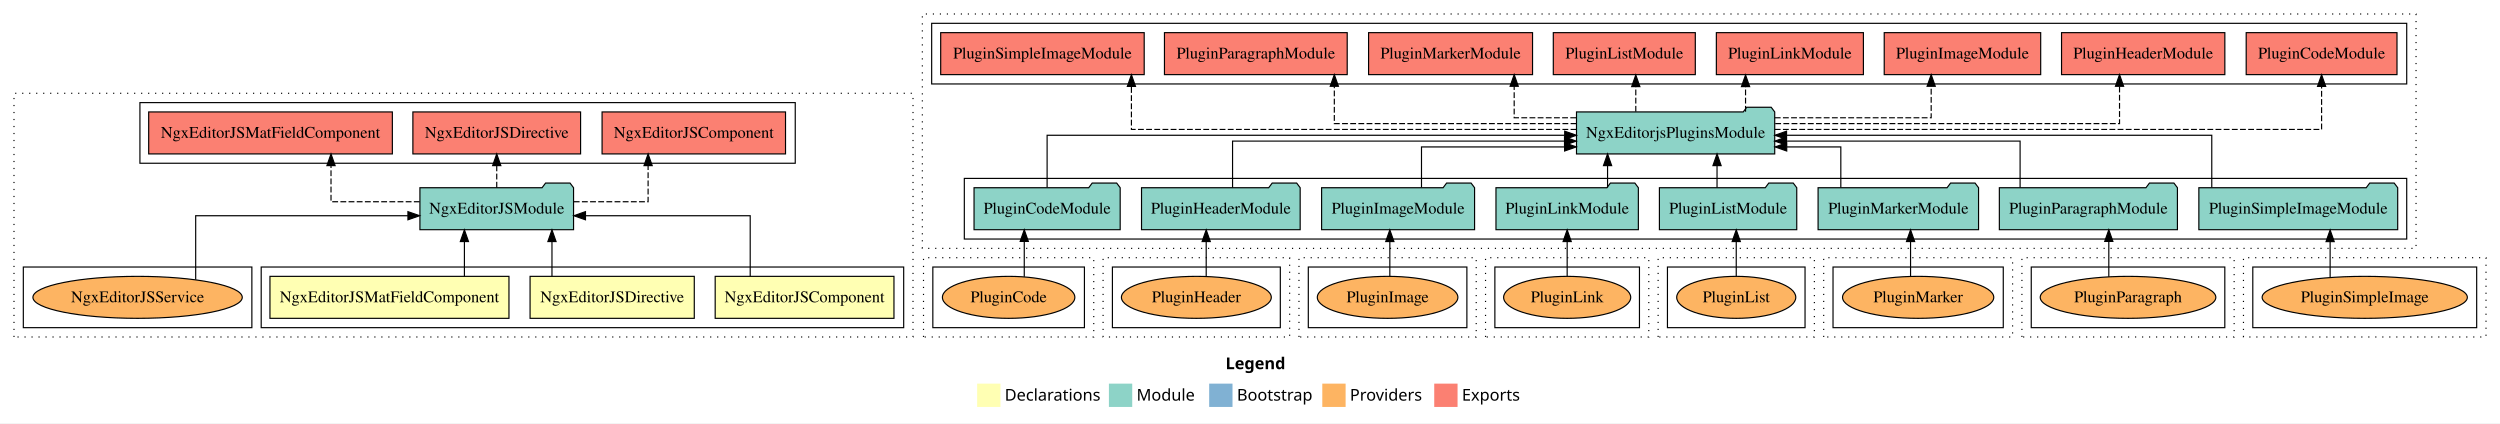
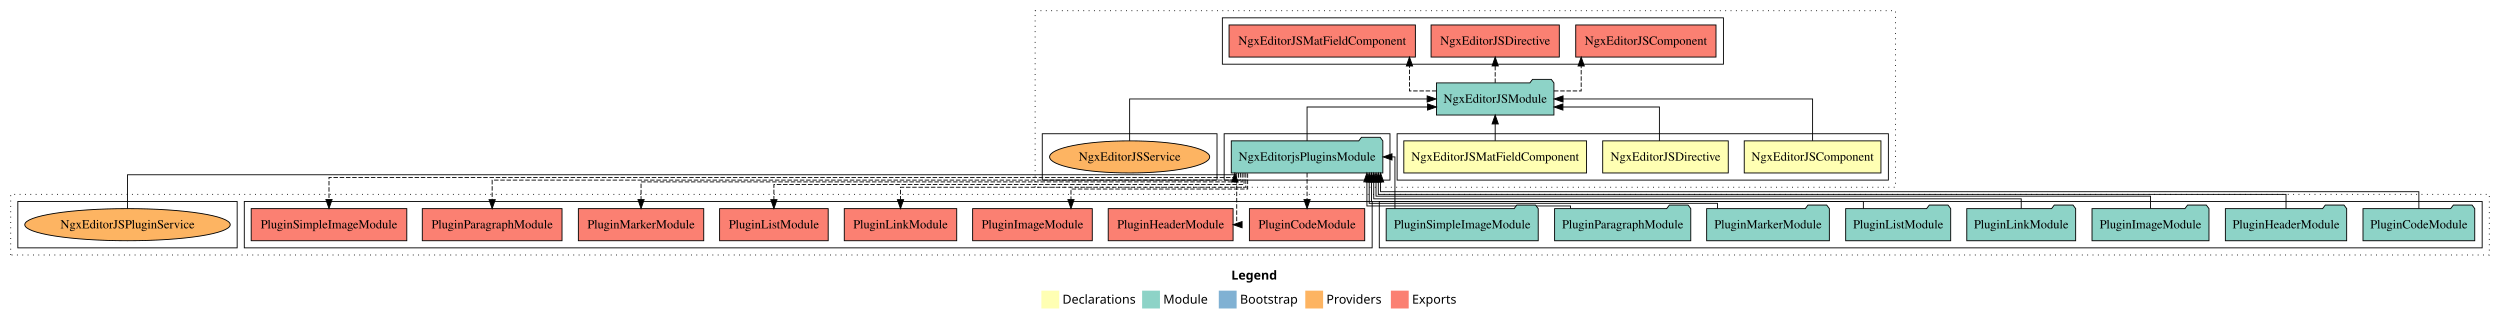
- <svg xmlns="http://www.w3.org/2000/svg" width="2144pt" height="363pt" viewBox="0.00 0.00 2144.00 363.00">
-   <g id="graph0" class="graph" transform="scale(1 1) rotate(0) translate(4 359)">
-     <polygon fill="#ffffff" stroke="transparent" points="-4,4 -4,-359 2140,-359 2140,4 -4,4" />
-     <text text-anchor="start" x="1047.009" y="-42.4" font-family="sans-serif" font-weight="bold" font-size="14.00" fill="#000000">Legend</text>
-     <polygon fill="#ffffb3" stroke="transparent" points="834,-10 834,-30 854,-30 854,-10 834,-10" />
-     <text text-anchor="start" x="857.629" y="-15.4" font-family="sans-serif" font-size="14.00" fill="#000000">  Declarations</text>
-     <polygon fill="#8dd3c7" stroke="transparent" points="947,-10 947,-30 967,-30 967,-10 947,-10" />
-     <text text-anchor="start" x="970.725" y="-15.4" font-family="sans-serif" font-size="14.00" fill="#000000">  Module</text>
-     <polygon fill="#80b1d3" stroke="transparent" points="1033,-10 1033,-30 1053,-30 1053,-10 1033,-10" />
-     <text text-anchor="start" x="1056.781" y="-15.4" font-family="sans-serif" font-size="14.00" fill="#000000">  Bootstrap</text>
-     <polygon fill="#fdb462" stroke="transparent" points="1130,-10 1130,-30 1150,-30 1150,-10 1130,-10" />
-     <text text-anchor="start" x="1153.673" y="-15.4" font-family="sans-serif" font-size="14.00" fill="#000000">  Providers</text>
-     <polygon fill="#fb8072" stroke="transparent" points="1226,-10 1226,-30 1246,-30 1246,-10 1226,-10" />
-     <text text-anchor="start" x="1249.726" y="-15.4" font-family="sans-serif" font-size="14.00" fill="#000000">  Exports</text>
+ <svg xmlns="http://www.w3.org/2000/svg" width="2804pt" height="360pt" viewBox="0.00 0.00 2804.00 360.00">
+   <g id="graph0" class="graph" transform="scale(1 1) rotate(0) translate(4 356)">
+     <polygon fill="#ffffff" stroke="transparent" points="-4,4 -4,-356 2800,-356 2800,4 -4,4" />
+     <text text-anchor="start" x="1377.009" y="-42.4" font-family="sans-serif" font-weight="bold" font-size="14.00" fill="#000000">Legend</text>
+     <polygon fill="#ffffb3" stroke="transparent" points="1164,-10 1164,-30 1184,-30 1184,-10 1164,-10" />
+     <text text-anchor="start" x="1187.629" y="-15.4" font-family="sans-serif" font-size="14.00" fill="#000000">  Declarations</text>
+     <polygon fill="#8dd3c7" stroke="transparent" points="1277,-10 1277,-30 1297,-30 1297,-10 1277,-10" />
+     <text text-anchor="start" x="1300.725" y="-15.4" font-family="sans-serif" font-size="14.00" fill="#000000">  Module</text>
+     <polygon fill="#80b1d3" stroke="transparent" points="1363,-10 1363,-30 1383,-30 1383,-10 1363,-10" />
+     <text text-anchor="start" x="1386.781" y="-15.4" font-family="sans-serif" font-size="14.00" fill="#000000">  Bootstrap</text>
+     <polygon fill="#fdb462" stroke="transparent" points="1460,-10 1460,-30 1480,-30 1480,-10 1460,-10" />
+     <text text-anchor="start" x="1483.673" y="-15.4" font-family="sans-serif" font-size="14.00" fill="#000000">  Providers</text>
+     <polygon fill="#fb8072" stroke="transparent" points="1556,-10 1556,-30 1576,-30 1576,-10 1556,-10" />
+     <text text-anchor="start" x="1579.726" y="-15.4" font-family="sans-serif" font-size="14.00" fill="#000000">  Exports</text>
    <g id="clust1" class="cluster">
-       <polygon fill="none" stroke="#000000" stroke-dasharray="1,5" points="8,-70 8,-279 779,-279 779,-70 8,-70" />
+       <polygon fill="none" stroke="#000000" stroke-dasharray="1,5" points="1157,-146 1157,-344 2122,-344 2122,-146 1157,-146" />
    </g>
    <g id="clust2" class="cluster">
-       <polygon fill="none" stroke="#000000" points="220,-78 220,-130 771,-130 771,-78 220,-78" />
+       <polygon fill="none" stroke="#000000" points="1563,-154 1563,-206 2114,-206 2114,-154 1563,-154" />
+     </g>
+     <g id="clust6" class="cluster">
+       <polygon fill="none" stroke="#000000" points="1369,-154 1369,-206 1555,-206 1555,-154 1369,-154" />
    </g>
    <g id="clust7" class="cluster">
-       <polygon fill="none" stroke="#000000" points="116,-219 116,-271 678,-271 678,-219 116,-219" />
+       <polygon fill="none" stroke="#000000" points="1367,-284 1367,-336 1929,-336 1929,-284 1367,-284" />
    </g>
    <g id="clust9" class="cluster">
-       <polygon fill="none" stroke="#000000" points="16,-78 16,-130 212,-130 212,-78 16,-78" />
+       <polygon fill="none" stroke="#000000" points="1165,-154 1165,-206 1361,-206 1361,-154 1165,-154" />
    </g>
    <g id="clust10" class="cluster">
-       <polygon fill="none" stroke="#000000" stroke-dasharray="1,5" points="787,-146 787,-347 2068,-347 2068,-146 787,-146" />
+       <polygon fill="none" stroke="#000000" stroke-dasharray="1,5" points="8,-70 8,-138 2788,-138 2788,-70 8,-70" />
    </g>
    <g id="clust12" class="cluster">
-       <polygon fill="none" stroke="#000000" points="823,-154 823,-206 2060,-206 2060,-154 823,-154" />
+       <polygon fill="none" stroke="#000000" points="1543,-78 1543,-130 2780,-130 2780,-78 1543,-78" />
    </g>
    <g id="clust13" class="cluster">
-       <polygon fill="none" stroke="#000000" points="795,-287 795,-339 2060,-339 2060,-287 795,-287" />
-     </g>
-     <g id="clust16" class="cluster">
-       <polygon fill="none" stroke="#000000" stroke-dasharray="1,5" points="788,-70 788,-138 934,-138 934,-70 788,-70" />
-     </g>
-     <g id="clust21" class="cluster">
-       <polygon fill="none" stroke="#000000" points="796,-78 796,-130 926,-130 926,-78 796,-78" />
-     </g>
-     <g id="clust22" class="cluster">
-       <polygon fill="none" stroke="#000000" stroke-dasharray="1,5" points="942,-70 942,-138 1102,-138 1102,-70 942,-70" />
-     </g>
-     <g id="clust27" class="cluster">
-       <polygon fill="none" stroke="#000000" points="950,-78 950,-130 1094,-130 1094,-78 950,-78" />
-     </g>
-     <g id="clust28" class="cluster">
-       <polygon fill="none" stroke="#000000" stroke-dasharray="1,5" points="1110,-70 1110,-138 1262,-138 1262,-70 1110,-70" />
-     </g>
-     <g id="clust33" class="cluster">
-       <polygon fill="none" stroke="#000000" points="1118,-78 1118,-130 1254,-130 1254,-78 1118,-78" />
-     </g>
-     <g id="clust34" class="cluster">
-       <polygon fill="none" stroke="#000000" stroke-dasharray="1,5" points="1270,-70 1270,-138 1410,-138 1410,-70 1270,-70" />
-     </g>
-     <g id="clust39" class="cluster">
-       <polygon fill="none" stroke="#000000" points="1278,-78 1278,-130 1402,-130 1402,-78 1278,-78" />
-     </g>
-     <g id="clust40" class="cluster">
-       <polygon fill="none" stroke="#000000" stroke-dasharray="1,5" points="1418,-70 1418,-138 1552,-138 1552,-70 1418,-70" />
-     </g>
-     <g id="clust45" class="cluster">
-       <polygon fill="none" stroke="#000000" points="1426,-78 1426,-130 1544,-130 1544,-78 1426,-78" />
-     </g>
-     <g id="clust46" class="cluster">
-       <polygon fill="none" stroke="#000000" stroke-dasharray="1,5" points="1560,-70 1560,-138 1722,-138 1722,-70 1560,-70" />
-     </g>
-     <g id="clust51" class="cluster">
-       <polygon fill="none" stroke="#000000" points="1568,-78 1568,-130 1714,-130 1714,-78 1568,-78" />
-     </g>
-     <g id="clust52" class="cluster">
-       <polygon fill="none" stroke="#000000" stroke-dasharray="1,5" points="1730,-70 1730,-138 1912,-138 1912,-70 1730,-70" />
-     </g>
-     <g id="clust57" class="cluster">
-       <polygon fill="none" stroke="#000000" points="1738,-78 1738,-130 1904,-130 1904,-78 1738,-78" />
-     </g>
-     <g id="clust58" class="cluster">
-       <polygon fill="none" stroke="#000000" stroke-dasharray="1,5" points="1920,-70 1920,-138 2128,-138 2128,-70 1920,-70" />
-     </g>
-     <g id="clust63" class="cluster">
-       <polygon fill="none" stroke="#000000" points="1928,-78 1928,-130 2120,-130 2120,-78 1928,-78" />
+       <polygon fill="none" stroke="#000000" points="270,-78 270,-130 1535,-130 1535,-78 270,-78" />
+     </g>
+     <g id="clust15" class="cluster">
+       <polygon fill="none" stroke="#000000" points="16,-78 16,-130 262,-130 262,-78 16,-78" />
    </g>
    <g id="node1" class="node">
-       <polygon fill="#ffffb3" stroke="#000000" points="762.661,-122 609.339,-122 609.339,-86 762.661,-86 762.661,-122" />
-       <text text-anchor="middle" x="686" y="-99.8" font-family="Times,serif" font-size="14.00" fill="#000000">NgxEditorJSComponent</text>
+       <polygon fill="#ffffb3" stroke="#000000" points="2105.661,-198 1952.339,-198 1952.339,-162 2105.661,-162 2105.661,-198" />
+       <text text-anchor="middle" x="2029" y="-175.8" font-family="Times,serif" font-size="14.00" fill="#000000">NgxEditorJSComponent</text>
    </g>
    <g id="node4" class="node">
-       <polygon fill="#8dd3c7" stroke="#000000" points="487.878,-198 484.878,-202 463.878,-202 460.878,-198 356.122,-198 356.122,-162 487.878,-162 487.878,-198" />
-       <text text-anchor="middle" x="422" y="-175.8" font-family="Times,serif" font-size="14.00" fill="#000000">NgxEditorJSModule</text>
+       <polygon fill="#8dd3c7" stroke="#000000" points="1738.878,-263 1735.878,-267 1714.878,-267 1711.878,-263 1607.122,-263 1607.122,-227 1738.878,-227 1738.878,-263" />
+       <text text-anchor="middle" x="1673" y="-240.8" font-family="Times,serif" font-size="14.00" fill="#000000">NgxEditorJSModule</text>
    </g>
    <g id="edge1" class="edge">
-       <path fill="none" stroke="#000000" d="M639.375,-122.027C639.375,-142.767 639.375,-174 639.375,-174 639.375,-174 498.105,-174 498.105,-174" />
-       <polygon fill="#000000" stroke="#000000" points="498.105,-170.5 488.105,-174 498.105,-177.5 498.105,-170.5" />
+       <path fill="none" stroke="#000000" d="M2029,-198.106C2029,-217.339 2029,-245 2029,-245 2029,-245 1749.127,-245 1749.127,-245" />
+       <polygon fill="#000000" stroke="#000000" points="1749.127,-241.5 1739.127,-245 1749.127,-248.5 1749.127,-241.5" />
    </g>
    <g id="node2" class="node">
-       <polygon fill="#ffffb3" stroke="#000000" points="591.412,-122 450.588,-122 450.588,-86 591.412,-86 591.412,-122" />
-       <text text-anchor="middle" x="521" y="-99.8" font-family="Times,serif" font-size="14.00" fill="#000000">NgxEditorJSDirective</text>
+       <polygon fill="#ffffb3" stroke="#000000" points="1934.412,-198 1793.588,-198 1793.588,-162 1934.412,-162 1934.412,-198" />
+       <text text-anchor="middle" x="1864" y="-175.8" font-family="Times,serif" font-size="14.00" fill="#000000">NgxEditorJSDirective</text>
    </g>
    <g id="edge2" class="edge">
-       <path fill="none" stroke="#000000" d="M469.367,-122.011C469.367,-122.011 469.367,-151.855 469.367,-151.855" />
-       <polygon fill="#000000" stroke="#000000" points="465.867,-151.855 469.367,-161.855 472.867,-151.855 465.867,-151.855" />
+       <path fill="none" stroke="#000000" d="M1857.187,-198.027C1857.187,-214.398 1857.187,-236 1857.187,-236 1857.187,-236 1748.976,-236 1748.976,-236" />
+       <polygon fill="#000000" stroke="#000000" points="1748.976,-232.5 1738.976,-236 1748.976,-239.5 1748.976,-232.5" />
    </g>
    <g id="node3" class="node">
-       <polygon fill="#ffffb3" stroke="#000000" points="432.489,-122 227.511,-122 227.511,-86 432.489,-86 432.489,-122" />
-       <text text-anchor="middle" x="330" y="-99.8" font-family="Times,serif" font-size="14.00" fill="#000000">NgxEditorJSMatFieldComponent</text>
+       <polygon fill="#ffffb3" stroke="#000000" points="1775.489,-198 1570.511,-198 1570.511,-162 1775.489,-162 1775.489,-198" />
+       <text text-anchor="middle" x="1673" y="-175.8" font-family="Times,serif" font-size="14.00" fill="#000000">NgxEditorJSMatFieldComponent</text>
    </g>
    <g id="edge3" class="edge">
-       <path fill="none" stroke="#000000" d="M394.278,-122.011C394.278,-122.011 394.278,-151.855 394.278,-151.855" />
-       <polygon fill="#000000" stroke="#000000" points="390.778,-151.855 394.278,-161.855 397.778,-151.855 390.778,-151.855" />
+       <path fill="none" stroke="#000000" d="M1673,-198.106C1673,-198.106 1673,-216.991 1673,-216.991" />
+       <polygon fill="#000000" stroke="#000000" points="1669.5,-216.991 1673,-226.991 1676.5,-216.991 1669.5,-216.991" />
+     </g>
+     <g id="node6" class="node">
+       <polygon fill="#fb8072" stroke="#000000" points="1920.661,-328 1763.339,-328 1763.339,-292 1920.661,-292 1920.661,-328" />
+       <text text-anchor="middle" x="1842" y="-305.8" font-family="Times,serif" font-size="14.00" fill="#000000">NgxEditorJSComponent </text>
+     </g>
+     <g id="edge5" class="edge">
+       <path fill="none" stroke="#000000" stroke-dasharray="5,2" d="M1738.937,-254C1755.893,-254 1769.457,-254 1769.457,-254 1769.457,-254 1769.457,-281.973 1769.457,-281.973" />
+       <polygon fill="#000000" stroke="#000000" points="1765.957,-281.973 1769.457,-291.973 1772.957,-281.973 1765.957,-281.973" />
+     </g>
+     <g id="node7" class="node">
+       <polygon fill="#fb8072" stroke="#000000" points="1744.911,-328 1601.089,-328 1601.089,-292 1744.911,-292 1744.911,-328" />
+       <text text-anchor="middle" x="1673" y="-305.8" font-family="Times,serif" font-size="14.00" fill="#000000">NgxEditorJSDirective </text>
+     </g>
+     <g id="edge6" class="edge">
+       <path fill="none" stroke="#000000" stroke-dasharray="5,2" d="M1673,-263.106C1673,-263.106 1673,-281.991 1673,-281.991" />
+       <polygon fill="#000000" stroke="#000000" points="1669.5,-281.991 1673,-291.991 1676.5,-281.991 1669.5,-281.991" />
+     </g>
+     <g id="node8" class="node">
+       <polygon fill="#fb8072" stroke="#000000" points="1583.489,-328 1374.511,-328 1374.511,-292 1583.489,-292 1583.489,-328" />
+       <text text-anchor="middle" x="1479" y="-305.8" font-family="Times,serif" font-size="14.00" fill="#000000">NgxEditorJSMatFieldComponent </text>
+     </g>
+     <g id="edge7" class="edge">
+       <path fill="none" stroke="#000000" stroke-dasharray="5,2" d="M1607.026,-254C1590.252,-254 1576.875,-254 1576.875,-254 1576.875,-254 1576.875,-281.973 1576.875,-281.973" />
+       <polygon fill="#000000" stroke="#000000" points="1573.375,-281.973 1576.875,-291.973 1580.375,-281.973 1573.375,-281.973" />
    </g>
    <g id="node5" class="node">
-       <polygon fill="#fb8072" stroke="#000000" points="669.661,-263 512.339,-263 512.339,-227 669.661,-227 669.661,-263" />
-       <text text-anchor="middle" x="591" y="-240.8" font-family="Times,serif" font-size="14.00" fill="#000000">NgxEditorJSComponent </text>
+       <polygon fill="#8dd3c7" stroke="#000000" points="1546.994,-198 1543.994,-202 1522.994,-202 1519.994,-198 1377.006,-198 1377.006,-162 1546.994,-162 1546.994,-198" />
+       <text text-anchor="middle" x="1462" y="-175.8" font-family="Times,serif" font-size="14.00" fill="#000000">NgxEditorjsPluginsModule</text>
    </g>
    <g id="edge4" class="edge">
-       <path fill="none" stroke="#000000" stroke-dasharray="5,2" d="M488.047,-186C520.116,-186 551.813,-186 551.813,-186 551.813,-186 551.813,-216.977 551.813,-216.977" />
-       <polygon fill="#000000" stroke="#000000" points="548.313,-216.977 551.813,-226.977 555.313,-216.977 548.313,-216.977" />
-     </g>
-     <g id="node6" class="node">
-       <polygon fill="#fb8072" stroke="#000000" points="493.911,-263 350.089,-263 350.089,-227 493.911,-227 493.911,-263" />
-       <text text-anchor="middle" x="422" y="-240.8" font-family="Times,serif" font-size="14.00" fill="#000000">NgxEditorJSDirective </text>
-     </g>
-     <g id="edge5" class="edge">
-       <path fill="none" stroke="#000000" stroke-dasharray="5,2" d="M422,-198.106C422,-198.106 422,-216.991 422,-216.991" />
-       <polygon fill="#000000" stroke="#000000" points="418.5,-216.991 422,-226.991 425.5,-216.991 418.5,-216.991" />
-     </g>
-     <g id="node7" class="node">
-       <polygon fill="#fb8072" stroke="#000000" points="332.489,-263 123.511,-263 123.511,-227 332.489,-227 332.489,-263" />
-       <text text-anchor="middle" x="228" y="-240.8" font-family="Times,serif" font-size="14.00" fill="#000000">NgxEditorJSMatFieldComponent </text>
-     </g>
-     <g id="edge6" class="edge">
-       <path fill="none" stroke="#000000" stroke-dasharray="5,2" d="M355.93,-186C318.815,-186 279.875,-186 279.875,-186 279.875,-186 279.875,-216.977 279.875,-216.977" />
-       <polygon fill="#000000" stroke="#000000" points="276.375,-216.977 279.875,-226.977 283.375,-216.977 276.375,-216.977" />
-     </g>
-     <g id="node8" class="node">
-       <ellipse fill="#fdb462" stroke="#000000" cx="114" cy="-104" rx="89.765" ry="18" />
-       <text text-anchor="middle" x="114" y="-99.8" font-family="Times,serif" font-size="14.00" fill="#000000">NgxEditorJSService</text>
-     </g>
-     <g id="edge7" class="edge">
-       <path fill="none" stroke="#000000" d="M163.819,-119.189C163.819,-139.776 163.819,-174 163.819,-174 163.819,-174 345.847,-174 345.847,-174" />
-       <polygon fill="#000000" stroke="#000000" points="345.847,-177.5 355.847,-174 345.847,-170.5 345.847,-177.5" />
+       <path fill="none" stroke="#000000" d="M1462,-198.027C1462,-214.398 1462,-236 1462,-236 1462,-236 1597.106,-236 1597.106,-236" />
+       <polygon fill="#000000" stroke="#000000" points="1597.106,-239.5 1607.106,-236 1597.106,-232.5 1597.106,-239.5" />
+     </g>
+     <g id="node18" class="node">
+       <polygon fill="#fb8072" stroke="#000000" points="1526.665,-122 1397.335,-122 1397.335,-86 1526.665,-86 1526.665,-122" />
+       <text text-anchor="middle" x="1462" y="-99.8" font-family="Times,serif" font-size="14.00" fill="#000000">PluginCodeModule </text>
+     </g>
+     <g id="edge17" class="edge">
+       <path fill="none" stroke="#000000" stroke-dasharray="5,2" d="M1462,-161.989C1462,-161.989 1462,-132.145 1462,-132.145" />
+       <polygon fill="#000000" stroke="#000000" points="1465.5,-132.145 1462,-122.145 1458.5,-132.145 1465.5,-132.145" />
+     </g>
+     <g id="node19" class="node">
+       <polygon fill="#fb8072" stroke="#000000" points="1379.025,-122 1238.975,-122 1238.975,-86 1379.025,-86 1379.025,-122" />
+       <text text-anchor="middle" x="1309" y="-99.8" font-family="Times,serif" font-size="14.00" fill="#000000">PluginHeaderModule </text>
+     </g>
+     <g id="edge18" class="edge">
+       <path fill="none" stroke="#000000" stroke-dasharray="5,2" d="M1383.102,-161.989C1383.102,-139.515 1383.102,-104 1383.102,-104 1383.102,-104 1382.704,-104 1382.704,-104" />
+       <polygon fill="#000000" stroke="#000000" points="1389.118,-100.5 1379.118,-104 1389.118,-107.5 1389.118,-100.5" />
+     </g>
+     <g id="node20" class="node">
+       <polygon fill="#fb8072" stroke="#000000" points="1221.095,-122 1086.905,-122 1086.905,-86 1221.095,-86 1221.095,-122" />
+       <text text-anchor="middle" x="1154" y="-99.8" font-family="Times,serif" font-size="14.00" fill="#000000">PluginImageModule </text>
+     </g>
+     <g id="edge19" class="edge">
+       <path fill="none" stroke="#000000" stroke-dasharray="5,2" d="M1395.373,-161.578C1395.373,-152.721 1395.373,-144 1395.373,-144 1395.373,-144 1197.207,-144 1197.207,-144 1197.207,-144 1197.207,-132.127 1197.207,-132.127" />
+       <polygon fill="#000000" stroke="#000000" points="1200.707,-132.127 1197.207,-122.127 1193.707,-132.127 1200.707,-132.127" />
+     </g>
+     <g id="node21" class="node">
+       <polygon fill="#fb8072" stroke="#000000" points="1069.057,-122 942.943,-122 942.943,-86 1069.057,-86 1069.057,-122" />
+       <text text-anchor="middle" x="1006" y="-99.8" font-family="Times,serif" font-size="14.00" fill="#000000">PluginLinkModule </text>
+     </g>
+     <g id="edge20" class="edge">
+       <path fill="none" stroke="#000000" stroke-dasharray="5,2" d="M1393.328,-161.806C1393.328,-153.722 1393.328,-146 1393.328,-146 1393.328,-146 1006,-146 1006,-146 1006,-146 1006,-132.055 1006,-132.055" />
+       <polygon fill="#000000" stroke="#000000" points="1009.5,-132.055 1006,-122.055 1002.5,-132.056 1009.5,-132.055" />
+     </g>
+     <g id="node22" class="node">
+       <polygon fill="#fb8072" stroke="#000000" points="924.893,-122 803.107,-122 803.107,-86 924.893,-86 924.893,-122" />
+       <text text-anchor="middle" x="864" y="-99.8" font-family="Times,serif" font-size="14.00" fill="#000000">PluginListModule </text>
+     </g>
+     <g id="edge21" class="edge">
+       <path fill="none" stroke="#000000" stroke-dasharray="5,2" d="M1391.283,-161.967C1391.283,-155.147 1391.283,-149 1391.283,-149 1391.283,-149 864,-149 864,-149 864,-149 864,-132.044 864,-132.044" />
+       <polygon fill="#000000" stroke="#000000" points="867.5,-132.044 864,-122.044 860.5,-132.044 867.5,-132.044" />
+     </g>
+     <g id="node23" class="node">
+       <polygon fill="#fb8072" stroke="#000000" points="785.309,-122 644.691,-122 644.691,-86 785.309,-86 785.309,-122" />
+       <text text-anchor="middle" x="715" y="-99.8" font-family="Times,serif" font-size="14.00" fill="#000000">PluginMarkerModule </text>
+     </g>
+     <g id="edge22" class="edge">
+       <path fill="none" stroke="#000000" stroke-dasharray="5,2" d="M1389.237,-161.793C1389.237,-156.445 1389.237,-152 1389.237,-152 1389.237,-152 715,-152 715,-152 715,-152 715,-132.147 715,-132.147" />
+       <polygon fill="#000000" stroke="#000000" points="718.5,-132.147 715,-122.147 711.5,-132.147 718.5,-132.147" />
+     </g>
+     <g id="node24" class="node">
+       <polygon fill="#fb8072" stroke="#000000" points="626.362,-122 469.638,-122 469.638,-86 626.362,-86 626.362,-122" />
+       <text text-anchor="middle" x="548" y="-99.8" font-family="Times,serif" font-size="14.00" fill="#000000">PluginParagraphModule </text>
+     </g>
+     <g id="edge23" class="edge">
+       <path fill="none" stroke="#000000" stroke-dasharray="5,2" d="M1387.192,-161.942C1387.192,-157.506 1387.192,-154 1387.192,-154 1387.192,-154 548,-154 548,-154 548,-154 548,-132.051 548,-132.051" />
+       <polygon fill="#000000" stroke="#000000" points="551.5,-132.051 548,-122.051 544.5,-132.051 551.5,-132.051" />
+     </g>
+     <g id="node25" class="node">
+       <polygon fill="#fb8072" stroke="#000000" points="452.263,-122 277.737,-122 277.737,-86 452.263,-86 452.263,-122" />
+       <text text-anchor="middle" x="365" y="-99.8" font-family="Times,serif" font-size="14.00" fill="#000000">PluginSimpleImageModule </text>
+     </g>
+     <g id="edge24" class="edge">
+       <path fill="none" stroke="#000000" stroke-dasharray="5,2" d="M1385.147,-161.878C1385.147,-159.027 1385.147,-157 1385.147,-157 1385.147,-157 365,-157 365,-157 365,-157 365,-132.24 365,-132.24" />
+       <polygon fill="#000000" stroke="#000000" points="368.5,-132.24 365,-122.24 361.5,-132.24 368.5,-132.24" />
    </g>
    <g id="node9" class="node">
-       <polygon fill="#8dd3c7" stroke="#000000" points="956.665,-198 953.665,-202 932.665,-202 929.665,-198 831.335,-198 831.335,-162 956.665,-162 956.665,-198" />
-       <text text-anchor="middle" x="894" y="-175.8" font-family="Times,serif" font-size="14.00" fill="#000000">PluginCodeModule</text>
+       <ellipse fill="#fdb462" stroke="#000000" cx="1263" cy="-180" rx="89.765" ry="18" />
+       <text text-anchor="middle" x="1263" y="-175.8" font-family="Times,serif" font-size="14.00" fill="#000000">NgxEditorJSService</text>
+     </g>
+     <g id="edge8" class="edge">
+       <path fill="none" stroke="#000000" d="M1263,-198.106C1263,-217.339 1263,-245 1263,-245 1263,-245 1596.671,-245 1596.671,-245" />
+       <polygon fill="#000000" stroke="#000000" points="1596.671,-248.5 1606.671,-245 1596.671,-241.5 1596.671,-248.5" />
+     </g>
+     <g id="node10" class="node">
+       <polygon fill="#8dd3c7" stroke="#000000" points="2771.665,-122 2768.665,-126 2747.665,-126 2744.665,-122 2646.335,-122 2646.335,-86 2771.665,-86 2771.665,-122" />
+       <text text-anchor="middle" x="2709" y="-99.8" font-family="Times,serif" font-size="14.00" fill="#000000">PluginCodeModule</text>
+     </g>
+     <g id="edge9" class="edge">
+       <path fill="none" stroke="#000000" d="M2709,-122.066C2709,-131.459 2709,-141 2709,-141 2709,-141 1544.445,-141 1544.445,-141 1544.445,-141 1544.445,-151.87 1544.445,-151.87" />
+       <polygon fill="#000000" stroke="#000000" points="1540.945,-151.87 1544.445,-161.87 1547.945,-151.87 1540.945,-151.87" />
+     </g>
+     <g id="node11" class="node">
+       <polygon fill="#8dd3c7" stroke="#000000" points="2628.025,-122 2625.025,-126 2604.025,-126 2601.025,-122 2491.975,-122 2491.975,-86 2628.025,-86 2628.025,-122" />
+       <text text-anchor="middle" x="2560" y="-99.8" font-family="Times,serif" font-size="14.00" fill="#000000">PluginHeaderModule</text>
+     </g>
+     <g id="edge10" class="edge">
+       <path fill="none" stroke="#000000" d="M2560,-122.194C2560,-130.278 2560,-138 2560,-138 2560,-138 1541.893,-138 1541.893,-138 1541.893,-138 1541.893,-151.945 1541.893,-151.945" />
+       <polygon fill="#000000" stroke="#000000" points="1538.394,-151.944 1541.893,-161.945 1545.394,-151.945 1538.394,-151.944" />
+     </g>
+     <g id="node12" class="node">
+       <polygon fill="#8dd3c7" stroke="#000000" points="2473.594,-122 2470.594,-126 2449.594,-126 2446.594,-122 2342.406,-122 2342.406,-86 2473.594,-86 2473.594,-122" />
+       <text text-anchor="middle" x="2408" y="-99.8" font-family="Times,serif" font-size="14.00" fill="#000000">PluginImageModule</text>
+     </g>
+     <g id="edge11" class="edge">
+       <path fill="none" stroke="#000000" d="M2408,-122.243C2408,-129.43 2408,-136 2408,-136 2408,-136 1539.342,-136 1539.342,-136 1539.342,-136 1539.342,-151.85 1539.342,-151.85" />
+       <polygon fill="#000000" stroke="#000000" points="1535.842,-151.849 1539.342,-161.85 1542.842,-151.85 1535.842,-151.849" />
+     </g>
+     <g id="node13" class="node">
+       <polygon fill="#8dd3c7" stroke="#000000" points="2324.058,-122 2321.058,-126 2300.058,-126 2297.058,-122 2201.942,-122 2201.942,-86 2324.058,-86 2324.058,-122" />
+       <text text-anchor="middle" x="2263" y="-99.8" font-family="Times,serif" font-size="14.00" fill="#000000">PluginLinkModule</text>
+     </g>
+     <g id="edge12" class="edge">
+       <path fill="none" stroke="#000000" d="M2263,-122.201C2263,-128.028 2263,-133 2263,-133 2263,-133 1536.79,-133 1536.79,-133 1536.79,-133 1536.79,-151.963 1536.79,-151.963" />
+       <polygon fill="#000000" stroke="#000000" points="1533.29,-151.963 1536.79,-161.963 1540.29,-151.963 1533.29,-151.963" />
+     </g>
+     <g id="node14" class="node">
+       <polygon fill="#8dd3c7" stroke="#000000" points="2183.892,-122 2180.892,-126 2159.892,-126 2156.892,-122 2066.108,-122 2066.108,-86 2183.892,-86 2183.892,-122" />
+       <text text-anchor="middle" x="2125" y="-99.8" font-family="Times,serif" font-size="14.00" fill="#000000">PluginListModule</text>
+     </g>
+     <g id="edge13" class="edge">
+       <path fill="none" stroke="#000000" d="M2085.942,-122.058C2085.942,-126.495 2085.942,-130 2085.942,-130 2085.942,-130 1534.238,-130 1534.238,-130 1534.238,-130 1534.238,-151.949 1534.238,-151.949" />
+       <polygon fill="#000000" stroke="#000000" points="1530.738,-151.949 1534.238,-161.949 1537.738,-151.949 1530.738,-151.949" />
+     </g>
+     <g id="node15" class="node">
+       <polygon fill="#8dd3c7" stroke="#000000" points="2047.809,-122 2044.809,-126 2023.809,-126 2020.809,-122 1910.191,-122 1910.191,-86 2047.809,-86 2047.809,-122" />
+       <text text-anchor="middle" x="1979" y="-99.8" font-family="Times,serif" font-size="14.00" fill="#000000">PluginMarkerModule</text>
+     </g>
+     <g id="edge14" class="edge">
+       <path fill="none" stroke="#000000" d="M1922.276,-122.19C1922.276,-125.538 1922.276,-128 1922.276,-128 1922.276,-128 1531.686,-128 1531.686,-128 1531.686,-128 1531.686,-151.813 1531.686,-151.813" />
+       <polygon fill="#000000" stroke="#000000" points="1528.186,-151.813 1531.686,-161.813 1535.186,-151.813 1528.186,-151.813" />
+     </g>
+     <g id="node16" class="node">
+       <polygon fill="#8dd3c7" stroke="#000000" points="1892.361,-122 1889.361,-126 1868.361,-126 1865.361,-122 1739.639,-122 1739.639,-86 1892.361,-86 1892.361,-122" />
+       <text text-anchor="middle" x="1816" y="-99.8" font-family="Times,serif" font-size="14.00" fill="#000000">PluginParagraphModule</text>
+     </g>
+     <g id="edge15" class="edge">
+       <path fill="none" stroke="#000000" d="M1757.532,-122.08C1757.532,-123.846 1757.532,-125 1757.532,-125 1757.532,-125 1529.134,-125 1529.134,-125 1529.134,-125 1529.134,-151.991 1529.134,-151.991" />
+       <polygon fill="#000000" stroke="#000000" points="1525.634,-151.991 1529.134,-161.991 1532.634,-151.991 1525.634,-151.991" />
    </g>
    <g id="node17" class="node">
-       <polygon fill="#8dd3c7" stroke="#000000" points="1517.994,-263 1514.994,-267 1493.994,-267 1490.994,-263 1348.006,-263 1348.006,-227 1517.994,-227 1517.994,-263" />
-       <text text-anchor="middle" x="1433" y="-240.8" font-family="Times,serif" font-size="14.00" fill="#000000">NgxEditorjsPluginsModule</text>
-     </g>
-     <g id="edge8" class="edge">
-       <path fill="none" stroke="#000000" d="M894,-198.222C894,-216.828 894,-243 894,-243 894,-243 1337.891,-243 1337.891,-243" />
-       <polygon fill="#000000" stroke="#000000" points="1337.891,-246.5 1347.891,-243 1337.891,-239.5 1337.891,-246.5" />
-     </g>
-     <g id="node10" class="node">
-       <polygon fill="#8dd3c7" stroke="#000000" points="1111.025,-198 1108.025,-202 1087.025,-202 1084.025,-198 974.975,-198 974.975,-162 1111.025,-162 1111.025,-198" />
-       <text text-anchor="middle" x="1043" y="-175.8" font-family="Times,serif" font-size="14.00" fill="#000000">PluginHeaderModule</text>
-     </g>
-     <g id="edge9" class="edge">
-       <path fill="none" stroke="#000000" d="M1053.041,-198.034C1053.041,-215.06 1053.041,-238 1053.041,-238 1053.041,-238 1337.73,-238 1337.73,-238" />
-       <polygon fill="#000000" stroke="#000000" points="1337.73,-241.5 1347.73,-238 1337.73,-234.5 1337.73,-241.5" />
-     </g>
-     <g id="node11" class="node">
-       <polygon fill="#8dd3c7" stroke="#000000" points="1260.594,-198 1257.594,-202 1236.594,-202 1233.594,-198 1129.406,-198 1129.406,-162 1260.594,-162 1260.594,-198" />
-       <text text-anchor="middle" x="1195" y="-175.8" font-family="Times,serif" font-size="14.00" fill="#000000">PluginImageModule</text>
-     </g>
-     <g id="edge10" class="edge">
-       <path fill="none" stroke="#000000" d="M1215.071,-198.24C1215.071,-213.571 1215.071,-233 1215.071,-233 1215.071,-233 1337.807,-233 1337.807,-233" />
-       <polygon fill="#000000" stroke="#000000" points="1337.807,-236.5 1347.807,-233 1337.807,-229.5 1337.807,-236.5" />
-     </g>
-     <g id="node12" class="node">
-       <polygon fill="#8dd3c7" stroke="#000000" points="1401.058,-198 1398.058,-202 1377.058,-202 1374.058,-198 1278.942,-198 1278.942,-162 1401.058,-162 1401.058,-198" />
-       <text text-anchor="middle" x="1340" y="-175.8" font-family="Times,serif" font-size="14.00" fill="#000000">PluginLinkModule</text>
-     </g>
-     <g id="edge11" class="edge">
-       <path fill="none" stroke="#000000" d="M1374.641,-198.106C1374.641,-198.106 1374.641,-216.991 1374.641,-216.991" />
-       <polygon fill="#000000" stroke="#000000" points="1371.141,-216.991 1374.641,-226.991 1378.141,-216.991 1371.141,-216.991" />
-     </g>
-     <g id="node13" class="node">
-       <polygon fill="#8dd3c7" stroke="#000000" points="1536.892,-198 1533.892,-202 1512.892,-202 1509.892,-198 1419.108,-198 1419.108,-162 1536.892,-162 1536.892,-198" />
-       <text text-anchor="middle" x="1478" y="-175.8" font-family="Times,serif" font-size="14.00" fill="#000000">PluginListModule</text>
-     </g>
-     <g id="edge12" class="edge">
-       <path fill="none" stroke="#000000" d="M1468.526,-198.106C1468.526,-198.106 1468.526,-216.991 1468.526,-216.991" />
-       <polygon fill="#000000" stroke="#000000" points="1465.026,-216.991 1468.526,-226.991 1472.026,-216.991 1465.026,-216.991" />
-     </g>
-     <g id="node14" class="node">
-       <polygon fill="#8dd3c7" stroke="#000000" points="1692.809,-198 1689.809,-202 1668.809,-202 1665.809,-198 1555.191,-198 1555.191,-162 1692.809,-162 1692.809,-198" />
-       <text text-anchor="middle" x="1624" y="-175.8" font-family="Times,serif" font-size="14.00" fill="#000000">PluginMarkerModule</text>
-     </g>
-     <g id="edge13" class="edge">
-       <path fill="none" stroke="#000000" d="M1574.687,-198.24C1574.687,-213.571 1574.687,-233 1574.687,-233 1574.687,-233 1528.282,-233 1528.282,-233" />
-       <polygon fill="#000000" stroke="#000000" points="1528.282,-229.5 1518.282,-233 1528.281,-236.5 1528.282,-229.5" />
-     </g>
-     <g id="node15" class="node">
-       <polygon fill="#8dd3c7" stroke="#000000" points="1863.361,-198 1860.361,-202 1839.361,-202 1836.361,-198 1710.639,-198 1710.639,-162 1863.361,-162 1863.361,-198" />
-       <text text-anchor="middle" x="1787" y="-175.8" font-family="Times,serif" font-size="14.00" fill="#000000">PluginParagraphModule</text>
-     </g>
-     <g id="edge14" class="edge">
-       <path fill="none" stroke="#000000" d="M1728.433,-198.034C1728.433,-215.06 1728.433,-238 1728.433,-238 1728.433,-238 1528.055,-238 1528.055,-238" />
-       <polygon fill="#000000" stroke="#000000" points="1528.055,-234.5 1518.055,-238 1528.055,-241.5 1528.055,-234.5" />
-     </g>
-     <g id="node16" class="node">
-       <polygon fill="#8dd3c7" stroke="#000000" points="2052.263,-198 2049.263,-202 2028.263,-202 2025.263,-198 1881.737,-198 1881.737,-162 2052.263,-162 2052.263,-198" />
-       <text text-anchor="middle" x="1967" y="-175.8" font-family="Times,serif" font-size="14.00" fill="#000000">PluginSimpleImageModule</text>
-     </g>
-     <g id="edge15" class="edge">
-       <path fill="none" stroke="#000000" d="M1892.815,-198.222C1892.815,-216.828 1892.815,-243 1892.815,-243 1892.815,-243 1528.141,-243 1528.141,-243" />
-       <polygon fill="#000000" stroke="#000000" points="1528.141,-239.5 1518.141,-243 1528.141,-246.5 1528.141,-239.5" />
-     </g>
-     <g id="node18" class="node">
-       <polygon fill="#fb8072" stroke="#000000" points="2051.665,-331 1922.335,-331 1922.335,-295 2051.665,-295 2051.665,-331" />
-       <text text-anchor="middle" x="1987" y="-308.8" font-family="Times,serif" font-size="14.00" fill="#000000">PluginCodeModule </text>
+       <polygon fill="#8dd3c7" stroke="#000000" points="1721.263,-122 1718.263,-126 1697.263,-126 1694.263,-122 1550.737,-122 1550.737,-86 1721.263,-86 1721.263,-122" />
+       <text text-anchor="middle" x="1636" y="-99.8" font-family="Times,serif" font-size="14.00" fill="#000000">PluginSimpleImageModule</text>
    </g>
    <g id="edge16" class="edge">
-       <path fill="none" stroke="#000000" stroke-dasharray="5,2" d="M1518.046,-248C1673.343,-248 1987,-248 1987,-248 1987,-248 1987,-284.894 1987,-284.894" />
-       <polygon fill="#000000" stroke="#000000" points="1983.5,-284.894 1987,-294.894 1990.5,-284.894 1983.5,-284.894" />
-     </g>
-     <g id="node19" class="node">
-       <polygon fill="#fb8072" stroke="#000000" points="1904.025,-331 1763.975,-331 1763.975,-295 1904.025,-295 1904.025,-331" />
-       <text text-anchor="middle" x="1834" y="-308.8" font-family="Times,serif" font-size="14.00" fill="#000000">PluginHeaderModule </text>
-     </g>
-     <g id="edge17" class="edge">
-       <path fill="none" stroke="#000000" stroke-dasharray="5,2" d="M1518.439,-253C1630.684,-253 1813.709,-253 1813.709,-253 1813.709,-253 1813.709,-284.998 1813.709,-284.998" />
-       <polygon fill="#000000" stroke="#000000" points="1810.209,-284.998 1813.709,-294.998 1817.209,-284.998 1810.209,-284.998" />
-     </g>
-     <g id="node20" class="node">
-       <polygon fill="#fb8072" stroke="#000000" points="1746.095,-331 1611.905,-331 1611.905,-295 1746.095,-295 1746.095,-331" />
-       <text text-anchor="middle" x="1679" y="-308.8" font-family="Times,serif" font-size="14.00" fill="#000000">PluginImageModule </text>
-     </g>
-     <g id="edge18" class="edge">
-       <path fill="none" stroke="#000000" stroke-dasharray="5,2" d="M1518.054,-258C1579.664,-258 1652.179,-258 1652.179,-258 1652.179,-258 1652.179,-284.991 1652.179,-284.991" />
-       <polygon fill="#000000" stroke="#000000" points="1648.679,-284.991 1652.179,-294.991 1655.679,-284.991 1648.679,-284.991" />
-     </g>
-     <g id="node21" class="node">
-       <polygon fill="#fb8072" stroke="#000000" points="1594.057,-331 1467.943,-331 1467.943,-295 1594.057,-295 1594.057,-331" />
-       <text text-anchor="middle" x="1531" y="-308.8" font-family="Times,serif" font-size="14.00" fill="#000000">PluginLinkModule </text>
-     </g>
-     <g id="edge19" class="edge">
-       <path fill="none" stroke="#000000" stroke-dasharray="5,2" d="M1492.984,-263.223C1492.984,-263.223 1492.984,-284.727 1492.984,-284.727" />
-       <polygon fill="#000000" stroke="#000000" points="1489.485,-284.727 1492.984,-294.727 1496.485,-284.727 1489.485,-284.727" />
-     </g>
-     <g id="node22" class="node">
-       <polygon fill="#fb8072" stroke="#000000" points="1449.893,-331 1328.107,-331 1328.107,-295 1449.893,-295 1449.893,-331" />
-       <text text-anchor="middle" x="1389" y="-308.8" font-family="Times,serif" font-size="14.00" fill="#000000">PluginListModule </text>
-     </g>
-     <g id="edge20" class="edge">
-       <path fill="none" stroke="#000000" stroke-dasharray="5,2" d="M1398.849,-263.223C1398.849,-263.223 1398.849,-284.727 1398.849,-284.727" />
-       <polygon fill="#000000" stroke="#000000" points="1395.35,-284.727 1398.849,-294.727 1402.35,-284.727 1395.35,-284.727" />
-     </g>
-     <g id="node23" class="node">
-       <polygon fill="#fb8072" stroke="#000000" points="1310.309,-331 1169.691,-331 1169.691,-295 1310.309,-295 1310.309,-331" />
-       <text text-anchor="middle" x="1240" y="-308.8" font-family="Times,serif" font-size="14.00" fill="#000000">PluginMarkerModule </text>
-     </g>
-     <g id="edge21" class="edge">
-       <path fill="none" stroke="#000000" stroke-dasharray="5,2" d="M1347.69,-258C1319.202,-258 1294.563,-258 1294.563,-258 1294.563,-258 1294.563,-284.991 1294.563,-284.991" />
-       <polygon fill="#000000" stroke="#000000" points="1291.063,-284.991 1294.563,-294.991 1298.063,-284.991 1291.063,-284.991" />
-     </g>
-     <g id="node24" class="node">
-       <polygon fill="#fb8072" stroke="#000000" points="1151.362,-331 994.638,-331 994.638,-295 1151.362,-295 1151.362,-331" />
-       <text text-anchor="middle" x="1073" y="-308.8" font-family="Times,serif" font-size="14.00" fill="#000000">PluginParagraphModule </text>
-     </g>
-     <g id="edge22" class="edge">
-       <path fill="none" stroke="#000000" stroke-dasharray="5,2" d="M1347.951,-253C1261.535,-253 1140.317,-253 1140.317,-253 1140.317,-253 1140.317,-284.998 1140.317,-284.998" />
-       <polygon fill="#000000" stroke="#000000" points="1136.817,-284.998 1140.317,-294.998 1143.817,-284.998 1136.817,-284.998" />
-     </g>
-     <g id="node25" class="node">
-       <polygon fill="#fb8072" stroke="#000000" points="977.263,-331 802.737,-331 802.737,-295 977.263,-295 977.263,-331" />
-       <text text-anchor="middle" x="890" y="-308.8" font-family="Times,serif" font-size="14.00" fill="#000000">PluginSimpleImageModule </text>
-     </g>
-     <g id="edge23" class="edge">
-       <path fill="none" stroke="#000000" stroke-dasharray="5,2" d="M1347.943,-248C1213.332,-248 966.303,-248 966.303,-248 966.303,-248 966.303,-284.894 966.303,-284.894" />
-       <polygon fill="#000000" stroke="#000000" points="962.803,-284.894 966.303,-294.894 969.803,-284.894 962.803,-284.894" />
+       <path fill="none" stroke="#000000" d="M1560.562,-122.011C1560.562,-144.485 1560.562,-180 1560.562,-180 1560.562,-180 1557.27,-180 1557.27,-180" />
+       <polygon fill="#000000" stroke="#000000" points="1557.27,-176.5 1547.27,-180 1557.27,-183.5 1557.27,-176.5" />
    </g>
    <g id="node26" class="node">
-       <ellipse fill="#fdb462" stroke="#000000" cx="861" cy="-104" rx="56.783" ry="18" />
-       <text text-anchor="middle" x="861" y="-99.8" font-family="Times,serif" font-size="14.00" fill="#000000">PluginCode</text>
-     </g>
-     <g id="edge24" class="edge">
-       <path fill="none" stroke="#000000" d="M874.404,-121.627C874.404,-121.627 874.404,-151.941 874.404,-151.941" />
-       <polygon fill="#000000" stroke="#000000" points="870.905,-151.941 874.404,-161.941 877.905,-151.941 870.905,-151.941" />
-     </g>
-     <g id="node27" class="node">
-       <ellipse fill="#fdb462" stroke="#000000" cx="1022" cy="-104" rx="64.265" ry="18" />
-       <text text-anchor="middle" x="1022" y="-99.8" font-family="Times,serif" font-size="14.00" fill="#000000">PluginHeader</text>
+       <ellipse fill="#fdb462" stroke="#000000" cx="139" cy="-104" rx="115.207" ry="18" />
+       <text text-anchor="middle" x="139" y="-99.8" font-family="Times,serif" font-size="14.00" fill="#000000">NgxEditorJSPluginService</text>
    </g>
    <g id="edge25" class="edge">
-       <path fill="none" stroke="#000000" d="M1030.435,-122.011C1030.435,-122.011 1030.435,-151.855 1030.435,-151.855" />
-       <polygon fill="#000000" stroke="#000000" points="1026.935,-151.855 1030.435,-161.855 1033.935,-151.855 1026.935,-151.855" />
-     </g>
-     <g id="node28" class="node">
-       <ellipse fill="#fdb462" stroke="#000000" cx="1186" cy="-104" rx="60.273" ry="18" />
-       <text text-anchor="middle" x="1186" y="-99.8" font-family="Times,serif" font-size="14.00" fill="#000000">PluginImage</text>
-     </g>
-     <g id="edge26" class="edge">
-       <path fill="none" stroke="#000000" d="M1187.92,-122.011C1187.92,-122.011 1187.92,-151.855 1187.92,-151.855" />
-       <polygon fill="#000000" stroke="#000000" points="1184.42,-151.855 1187.92,-161.855 1191.42,-151.855 1184.42,-151.855" />
-     </g>
-     <g id="node29" class="node">
-       <ellipse fill="#fdb462" stroke="#000000" cx="1340" cy="-104" rx="54.495" ry="18" />
-       <text text-anchor="middle" x="1340" y="-99.8" font-family="Times,serif" font-size="14.00" fill="#000000">PluginLink</text>
-     </g>
-     <g id="edge27" class="edge">
-       <path fill="none" stroke="#000000" d="M1340,-122.011C1340,-122.011 1340,-151.855 1340,-151.855" />
-       <polygon fill="#000000" stroke="#000000" points="1336.5,-151.855 1340,-161.855 1343.5,-151.855 1336.5,-151.855" />
-     </g>
-     <g id="node30" class="node">
-       <ellipse fill="#fdb462" stroke="#000000" cx="1485" cy="-104" rx="51.061" ry="18" />
-       <text text-anchor="middle" x="1485" y="-99.8" font-family="Times,serif" font-size="14.00" fill="#000000">PluginList</text>
-     </g>
-     <g id="edge28" class="edge">
-       <path fill="none" stroke="#000000" d="M1485,-122.011C1485,-122.011 1485,-151.855 1485,-151.855" />
-       <polygon fill="#000000" stroke="#000000" points="1481.5,-151.855 1485,-161.855 1488.5,-151.855 1481.5,-151.855" />
-     </g>
-     <g id="node31" class="node">
-       <ellipse fill="#fdb462" stroke="#000000" cx="1641" cy="-104" rx="64.847" ry="18" />
-       <text text-anchor="middle" x="1641" y="-99.8" font-family="Times,serif" font-size="14.00" fill="#000000">PluginMarker</text>
-     </g>
-     <g id="edge29" class="edge">
-       <path fill="none" stroke="#000000" d="M1634.491,-122.011C1634.491,-122.011 1634.491,-151.855 1634.491,-151.855" />
-       <polygon fill="#000000" stroke="#000000" points="1630.991,-151.855 1634.491,-161.855 1637.991,-151.855 1630.991,-151.855" />
-     </g>
-     <g id="node32" class="node">
-       <ellipse fill="#fdb462" stroke="#000000" cx="1821" cy="-104" rx="75.302" ry="18" />
-       <text text-anchor="middle" x="1821" y="-99.8" font-family="Times,serif" font-size="14.00" fill="#000000">PluginParagraph</text>
-     </g>
-     <g id="edge30" class="edge">
-       <path fill="none" stroke="#000000" d="M1804.515,-121.627C1804.515,-121.627 1804.515,-151.941 1804.515,-151.941" />
-       <polygon fill="#000000" stroke="#000000" points="1801.015,-151.941 1804.515,-161.941 1808.015,-151.941 1801.015,-151.941" />
-     </g>
-     <g id="node33" class="node">
-       <ellipse fill="#fdb462" stroke="#000000" cx="2024" cy="-104" rx="87.999" ry="18" />
-       <text text-anchor="middle" x="2024" y="-99.8" font-family="Times,serif" font-size="14.00" fill="#000000">PluginSimpleImage</text>
-     </g>
-     <g id="edge31" class="edge">
-       <path fill="none" stroke="#000000" d="M1994.316,-121.246C1994.316,-121.246 1994.316,-151.763 1994.316,-151.763" />
-       <polygon fill="#000000" stroke="#000000" points="1990.816,-151.763 1994.316,-161.763 1997.816,-151.763 1990.816,-151.763" />
+       <path fill="none" stroke="#000000" d="M139,-122.027C139,-138.398 139,-160 139,-160 139,-160 1381.057,-160 1381.057,-160 1381.057,-160 1381.057,-160.185 1381.057,-160.185" />
+       <polygon fill="#000000" stroke="#000000" points="1377.558,-151.845 1381.057,-161.846 1384.558,-151.846 1377.558,-151.845" />
    </g>
  </g>
</svg>
